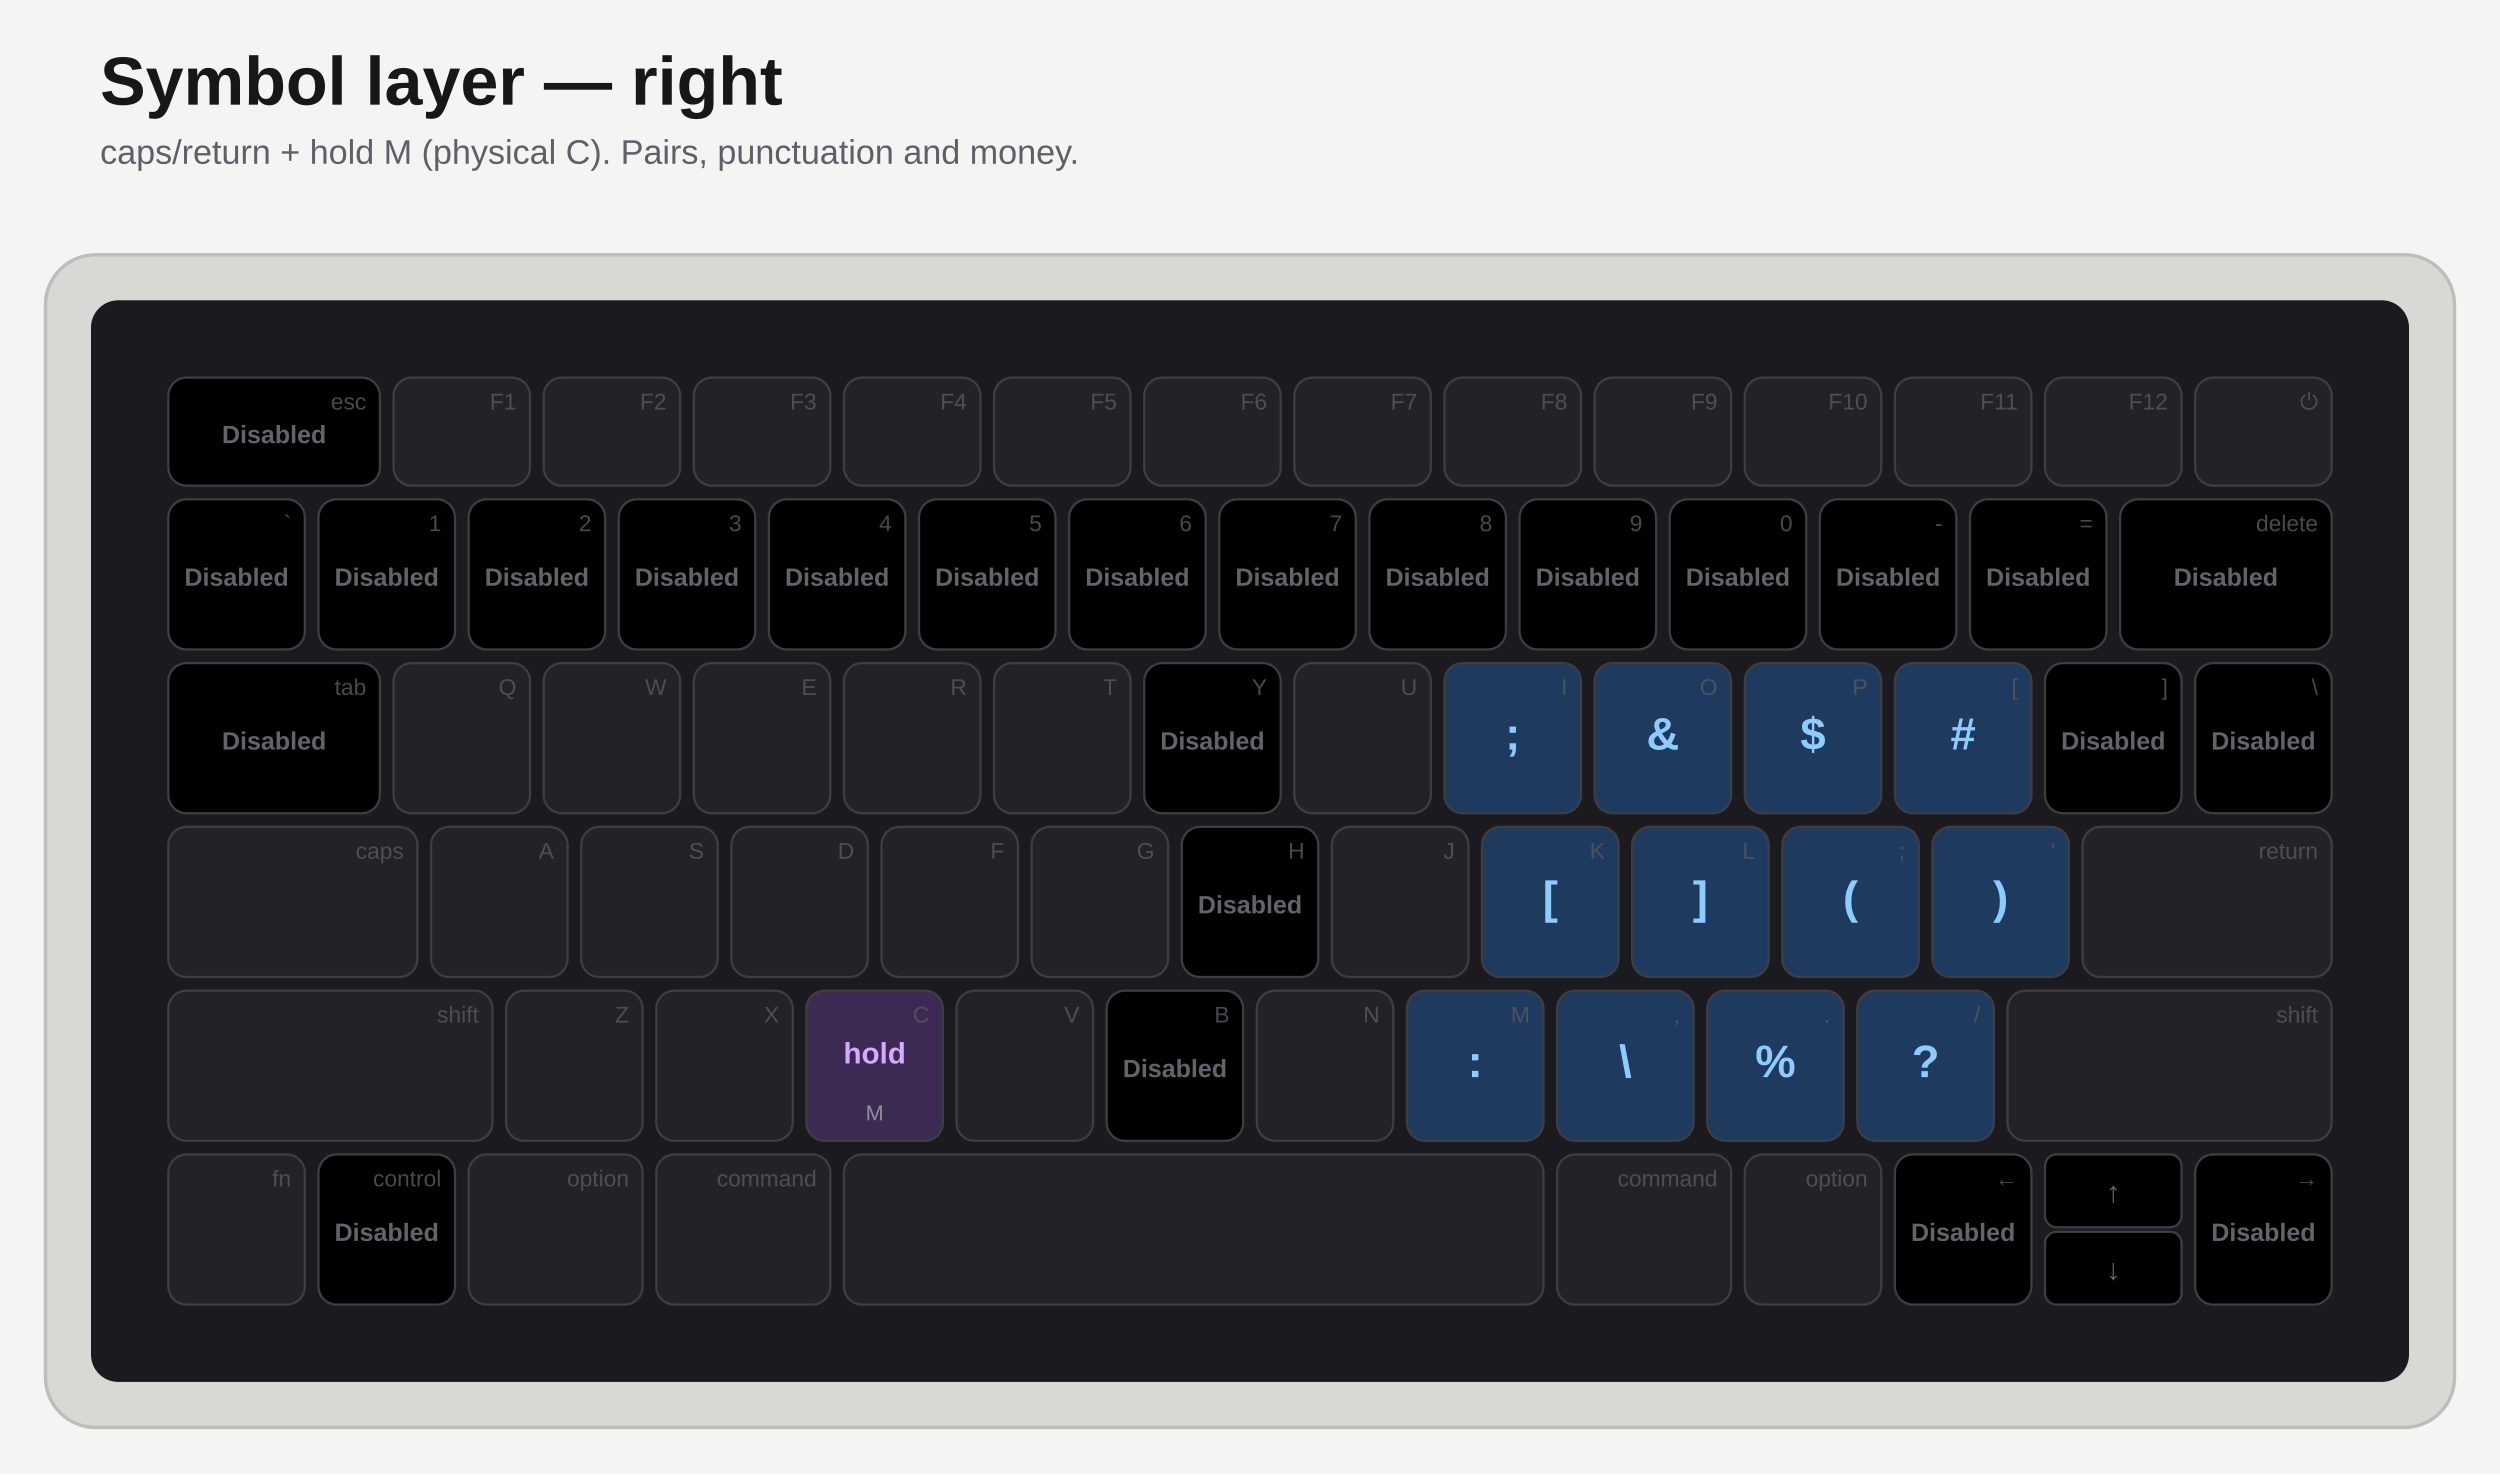
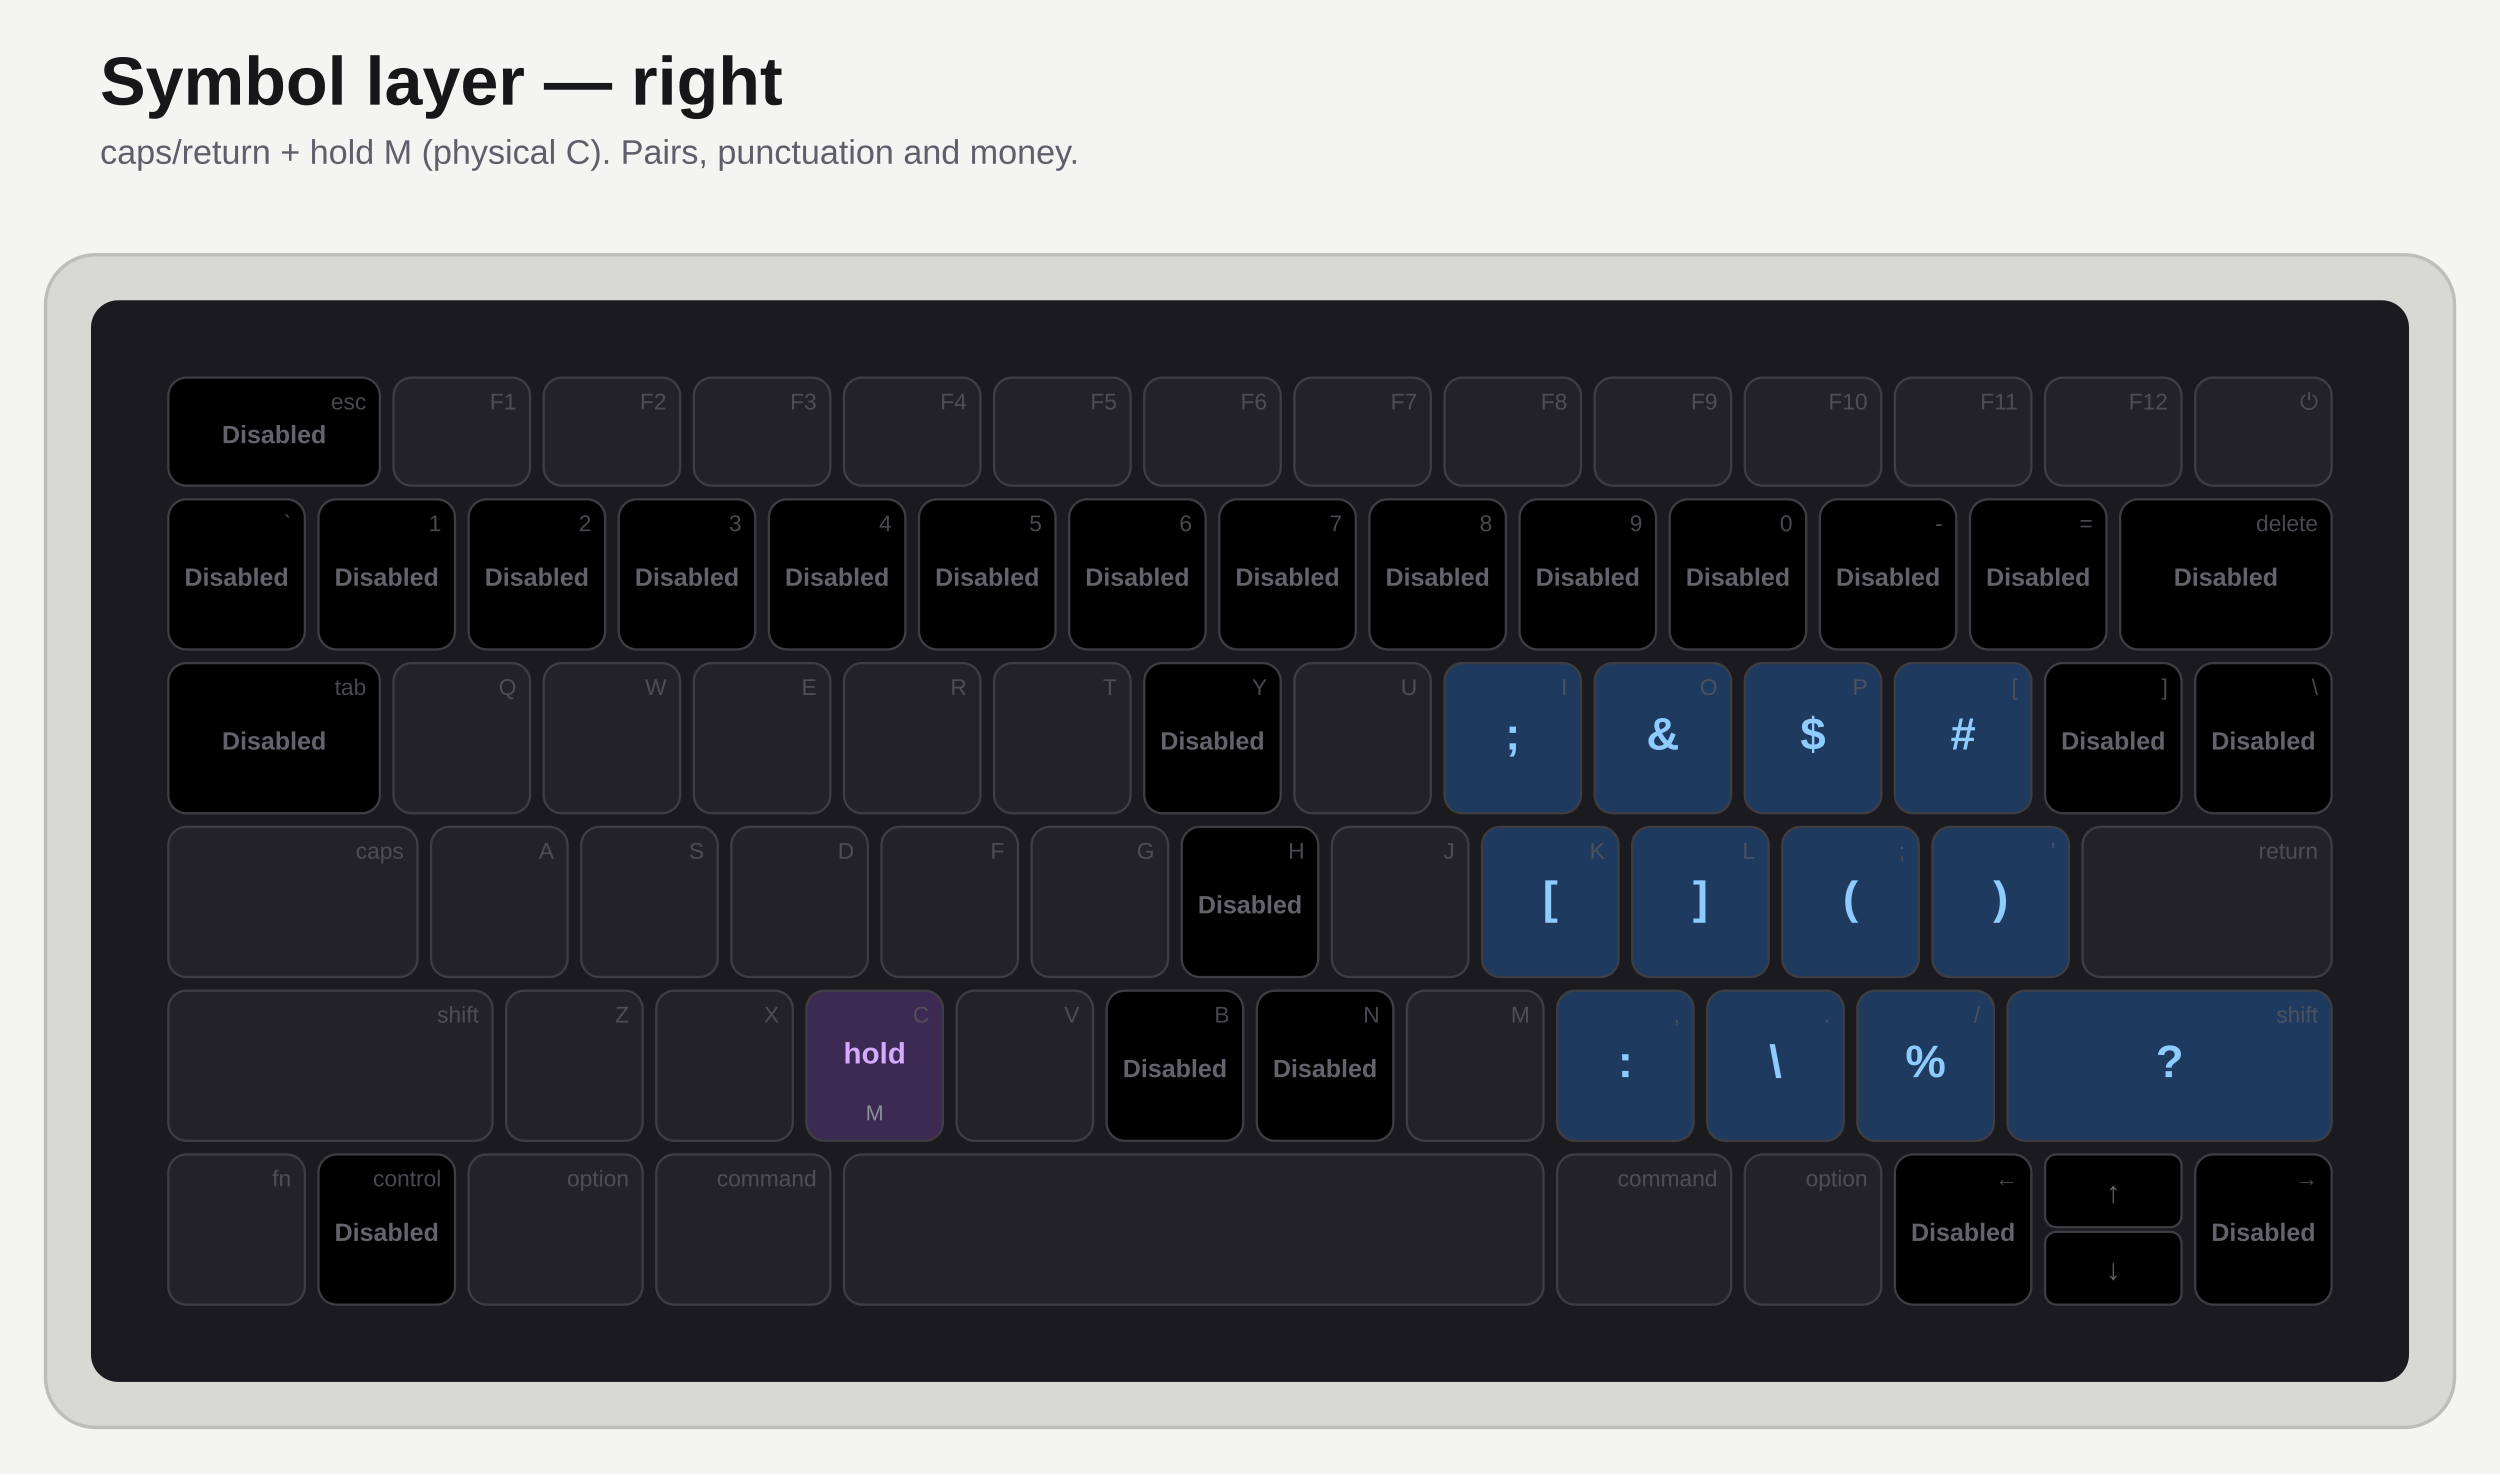
<svg xmlns="http://www.w3.org/2000/svg" width="1099" height="648" viewBox="0 0 1099 648" role="img" aria-label="Symbol layer — right layer of the splitmac">
  <rect width="1099" height="648" fill="#f4f4f2" />
  <text x="44.0" y="46.0" fill="#17171a" font-size="30" font-weight="700" text-anchor="start" opacity="1.0" font-family="-apple-system, BlinkMacSystemFont, 'SF Pro Text', 'Helvetica Neue', Arial, sans-serif">Symbol layer — right</text>
  <text x="44.0" y="72.0" fill="#5f5f6a" font-size="15" font-weight="400" text-anchor="start" opacity="1.0" font-family="-apple-system, BlinkMacSystemFont, 'SF Pro Text', 'Helvetica Neue', Arial, sans-serif">caps/return + hold M (physical C). Pairs, punctuation and money.</text>
  <rect x="20.0" y="112.0" width="1059.0" height="515.5" rx="22" fill="#d8d8d5" stroke="#bdbdb9" stroke-width="1.5" />
  <rect x="40.0" y="132.0" width="1019.0" height="475.5" rx="12" fill="#1b1b1f" />
  <rect x="74.0" y="166.0" width="93.0" height="47.5" rx="8" fill="#000000" stroke="#3d3d44" stroke-width="1" />
  <text x="161.0" y="180.0" fill="#55555e" font-size="10" font-weight="500" text-anchor="end" opacity="0.85" font-family="-apple-system, BlinkMacSystemFont, 'SF Pro Text', 'Helvetica Neue', Arial, sans-serif">esc</text>
  <text x="120.5" y="194.8" fill="#63636b" font-size="11" font-weight="600" text-anchor="middle" opacity="1.0" font-family="-apple-system, BlinkMacSystemFont, 'SF Pro Text', 'Helvetica Neue', Arial, sans-serif">Disabled</text>
  <rect x="173.0" y="166.0" width="60.0" height="47.5" rx="8" fill="#232327" stroke="#3d3d44" stroke-width="1" />
  <text x="227.0" y="180.0" fill="#55555e" font-size="10" font-weight="500" text-anchor="end" opacity="0.85" font-family="-apple-system, BlinkMacSystemFont, 'SF Pro Text', 'Helvetica Neue', Arial, sans-serif">F1</text>
  <rect x="239.0" y="166.0" width="60.0" height="47.5" rx="8" fill="#232327" stroke="#3d3d44" stroke-width="1" />
  <text x="293.0" y="180.0" fill="#55555e" font-size="10" font-weight="500" text-anchor="end" opacity="0.85" font-family="-apple-system, BlinkMacSystemFont, 'SF Pro Text', 'Helvetica Neue', Arial, sans-serif">F2</text>
  <rect x="305.0" y="166.0" width="60.0" height="47.5" rx="8" fill="#232327" stroke="#3d3d44" stroke-width="1" />
  <text x="359.0" y="180.0" fill="#55555e" font-size="10" font-weight="500" text-anchor="end" opacity="0.85" font-family="-apple-system, BlinkMacSystemFont, 'SF Pro Text', 'Helvetica Neue', Arial, sans-serif">F3</text>
  <rect x="371.0" y="166.0" width="60.0" height="47.5" rx="8" fill="#232327" stroke="#3d3d44" stroke-width="1" />
  <text x="425.0" y="180.0" fill="#55555e" font-size="10" font-weight="500" text-anchor="end" opacity="0.85" font-family="-apple-system, BlinkMacSystemFont, 'SF Pro Text', 'Helvetica Neue', Arial, sans-serif">F4</text>
  <rect x="437.0" y="166.0" width="60.0" height="47.5" rx="8" fill="#232327" stroke="#3d3d44" stroke-width="1" />
  <text x="491.0" y="180.0" fill="#55555e" font-size="10" font-weight="500" text-anchor="end" opacity="0.85" font-family="-apple-system, BlinkMacSystemFont, 'SF Pro Text', 'Helvetica Neue', Arial, sans-serif">F5</text>
  <rect x="503.0" y="166.0" width="60.0" height="47.5" rx="8" fill="#232327" stroke="#3d3d44" stroke-width="1" />
  <text x="557.0" y="180.0" fill="#55555e" font-size="10" font-weight="500" text-anchor="end" opacity="0.85" font-family="-apple-system, BlinkMacSystemFont, 'SF Pro Text', 'Helvetica Neue', Arial, sans-serif">F6</text>
  <rect x="569.0" y="166.0" width="60.0" height="47.5" rx="8" fill="#232327" stroke="#3d3d44" stroke-width="1" />
  <text x="623.0" y="180.0" fill="#55555e" font-size="10" font-weight="500" text-anchor="end" opacity="0.85" font-family="-apple-system, BlinkMacSystemFont, 'SF Pro Text', 'Helvetica Neue', Arial, sans-serif">F7</text>
  <rect x="635.0" y="166.0" width="60.0" height="47.5" rx="8" fill="#232327" stroke="#3d3d44" stroke-width="1" />
  <text x="689.0" y="180.0" fill="#55555e" font-size="10" font-weight="500" text-anchor="end" opacity="0.85" font-family="-apple-system, BlinkMacSystemFont, 'SF Pro Text', 'Helvetica Neue', Arial, sans-serif">F8</text>
  <rect x="701.0" y="166.0" width="60.0" height="47.5" rx="8" fill="#232327" stroke="#3d3d44" stroke-width="1" />
  <text x="755.0" y="180.0" fill="#55555e" font-size="10" font-weight="500" text-anchor="end" opacity="0.85" font-family="-apple-system, BlinkMacSystemFont, 'SF Pro Text', 'Helvetica Neue', Arial, sans-serif">F9</text>
  <rect x="767.0" y="166.0" width="60.0" height="47.5" rx="8" fill="#232327" stroke="#3d3d44" stroke-width="1" />
  <text x="821.0" y="180.0" fill="#55555e" font-size="10" font-weight="500" text-anchor="end" opacity="0.85" font-family="-apple-system, BlinkMacSystemFont, 'SF Pro Text', 'Helvetica Neue', Arial, sans-serif">F10</text>
  <rect x="833.0" y="166.0" width="60.0" height="47.5" rx="8" fill="#232327" stroke="#3d3d44" stroke-width="1" />
  <text x="887.0" y="180.0" fill="#55555e" font-size="10" font-weight="500" text-anchor="end" opacity="0.85" font-family="-apple-system, BlinkMacSystemFont, 'SF Pro Text', 'Helvetica Neue', Arial, sans-serif">F11</text>
  <rect x="899.0" y="166.0" width="60.0" height="47.5" rx="8" fill="#232327" stroke="#3d3d44" stroke-width="1" />
  <text x="953.0" y="180.0" fill="#55555e" font-size="10" font-weight="500" text-anchor="end" opacity="0.85" font-family="-apple-system, BlinkMacSystemFont, 'SF Pro Text', 'Helvetica Neue', Arial, sans-serif">F12</text>
  <rect x="965.0" y="166.0" width="60.0" height="47.5" rx="8" fill="#232327" stroke="#3d3d44" stroke-width="1" />
  <text x="1019.0" y="180.0" fill="#55555e" font-size="10" font-weight="500" text-anchor="end" opacity="0.85" font-family="-apple-system, BlinkMacSystemFont, 'SF Pro Text', 'Helvetica Neue', Arial, sans-serif">⏻</text>
  <rect x="74.0" y="219.5" width="60.0" height="66.0" rx="8" fill="#000000" stroke="#3d3d44" stroke-width="1" />
  <text x="128.0" y="233.5" fill="#55555e" font-size="10" font-weight="500" text-anchor="end" opacity="0.85" font-family="-apple-system, BlinkMacSystemFont, 'SF Pro Text', 'Helvetica Neue', Arial, sans-serif">`</text>
  <text x="104.0" y="257.5" fill="#63636b" font-size="11" font-weight="600" text-anchor="middle" opacity="1.0" font-family="-apple-system, BlinkMacSystemFont, 'SF Pro Text', 'Helvetica Neue', Arial, sans-serif">Disabled</text>
  <rect x="140.0" y="219.5" width="60.0" height="66.0" rx="8" fill="#000000" stroke="#3d3d44" stroke-width="1" />
  <text x="194.0" y="233.5" fill="#55555e" font-size="10" font-weight="500" text-anchor="end" opacity="0.85" font-family="-apple-system, BlinkMacSystemFont, 'SF Pro Text', 'Helvetica Neue', Arial, sans-serif">1</text>
  <text x="170.0" y="257.5" fill="#63636b" font-size="11" font-weight="600" text-anchor="middle" opacity="1.0" font-family="-apple-system, BlinkMacSystemFont, 'SF Pro Text', 'Helvetica Neue', Arial, sans-serif">Disabled</text>
  <rect x="206.0" y="219.5" width="60.0" height="66.0" rx="8" fill="#000000" stroke="#3d3d44" stroke-width="1" />
  <text x="260.0" y="233.5" fill="#55555e" font-size="10" font-weight="500" text-anchor="end" opacity="0.85" font-family="-apple-system, BlinkMacSystemFont, 'SF Pro Text', 'Helvetica Neue', Arial, sans-serif">2</text>
  <text x="236.0" y="257.5" fill="#63636b" font-size="11" font-weight="600" text-anchor="middle" opacity="1.0" font-family="-apple-system, BlinkMacSystemFont, 'SF Pro Text', 'Helvetica Neue', Arial, sans-serif">Disabled</text>
  <rect x="272.0" y="219.5" width="60.0" height="66.0" rx="8" fill="#000000" stroke="#3d3d44" stroke-width="1" />
  <text x="326.0" y="233.5" fill="#55555e" font-size="10" font-weight="500" text-anchor="end" opacity="0.85" font-family="-apple-system, BlinkMacSystemFont, 'SF Pro Text', 'Helvetica Neue', Arial, sans-serif">3</text>
  <text x="302.0" y="257.5" fill="#63636b" font-size="11" font-weight="600" text-anchor="middle" opacity="1.0" font-family="-apple-system, BlinkMacSystemFont, 'SF Pro Text', 'Helvetica Neue', Arial, sans-serif">Disabled</text>
  <rect x="338.0" y="219.5" width="60.0" height="66.0" rx="8" fill="#000000" stroke="#3d3d44" stroke-width="1" />
  <text x="392.0" y="233.5" fill="#55555e" font-size="10" font-weight="500" text-anchor="end" opacity="0.85" font-family="-apple-system, BlinkMacSystemFont, 'SF Pro Text', 'Helvetica Neue', Arial, sans-serif">4</text>
  <text x="368.0" y="257.5" fill="#63636b" font-size="11" font-weight="600" text-anchor="middle" opacity="1.0" font-family="-apple-system, BlinkMacSystemFont, 'SF Pro Text', 'Helvetica Neue', Arial, sans-serif">Disabled</text>
  <rect x="404.0" y="219.5" width="60.0" height="66.0" rx="8" fill="#000000" stroke="#3d3d44" stroke-width="1" />
  <text x="458.0" y="233.5" fill="#55555e" font-size="10" font-weight="500" text-anchor="end" opacity="0.85" font-family="-apple-system, BlinkMacSystemFont, 'SF Pro Text', 'Helvetica Neue', Arial, sans-serif">5</text>
  <text x="434.0" y="257.5" fill="#63636b" font-size="11" font-weight="600" text-anchor="middle" opacity="1.0" font-family="-apple-system, BlinkMacSystemFont, 'SF Pro Text', 'Helvetica Neue', Arial, sans-serif">Disabled</text>
  <rect x="470.0" y="219.5" width="60.0" height="66.0" rx="8" fill="#000000" stroke="#3d3d44" stroke-width="1" />
  <text x="524.0" y="233.5" fill="#55555e" font-size="10" font-weight="500" text-anchor="end" opacity="0.85" font-family="-apple-system, BlinkMacSystemFont, 'SF Pro Text', 'Helvetica Neue', Arial, sans-serif">6</text>
  <text x="500.0" y="257.5" fill="#63636b" font-size="11" font-weight="600" text-anchor="middle" opacity="1.0" font-family="-apple-system, BlinkMacSystemFont, 'SF Pro Text', 'Helvetica Neue', Arial, sans-serif">Disabled</text>
  <rect x="536.0" y="219.5" width="60.0" height="66.0" rx="8" fill="#000000" stroke="#3d3d44" stroke-width="1" />
  <text x="590.0" y="233.5" fill="#55555e" font-size="10" font-weight="500" text-anchor="end" opacity="0.85" font-family="-apple-system, BlinkMacSystemFont, 'SF Pro Text', 'Helvetica Neue', Arial, sans-serif">7</text>
  <text x="566.0" y="257.5" fill="#63636b" font-size="11" font-weight="600" text-anchor="middle" opacity="1.0" font-family="-apple-system, BlinkMacSystemFont, 'SF Pro Text', 'Helvetica Neue', Arial, sans-serif">Disabled</text>
  <rect x="602.0" y="219.5" width="60.0" height="66.0" rx="8" fill="#000000" stroke="#3d3d44" stroke-width="1" />
  <text x="656.0" y="233.5" fill="#55555e" font-size="10" font-weight="500" text-anchor="end" opacity="0.85" font-family="-apple-system, BlinkMacSystemFont, 'SF Pro Text', 'Helvetica Neue', Arial, sans-serif">8</text>
  <text x="632.0" y="257.5" fill="#63636b" font-size="11" font-weight="600" text-anchor="middle" opacity="1.0" font-family="-apple-system, BlinkMacSystemFont, 'SF Pro Text', 'Helvetica Neue', Arial, sans-serif">Disabled</text>
  <rect x="668.0" y="219.5" width="60.0" height="66.0" rx="8" fill="#000000" stroke="#3d3d44" stroke-width="1" />
  <text x="722.0" y="233.5" fill="#55555e" font-size="10" font-weight="500" text-anchor="end" opacity="0.85" font-family="-apple-system, BlinkMacSystemFont, 'SF Pro Text', 'Helvetica Neue', Arial, sans-serif">9</text>
  <text x="698.0" y="257.5" fill="#63636b" font-size="11" font-weight="600" text-anchor="middle" opacity="1.0" font-family="-apple-system, BlinkMacSystemFont, 'SF Pro Text', 'Helvetica Neue', Arial, sans-serif">Disabled</text>
  <rect x="734.0" y="219.5" width="60.0" height="66.0" rx="8" fill="#000000" stroke="#3d3d44" stroke-width="1" />
  <text x="788.0" y="233.5" fill="#55555e" font-size="10" font-weight="500" text-anchor="end" opacity="0.85" font-family="-apple-system, BlinkMacSystemFont, 'SF Pro Text', 'Helvetica Neue', Arial, sans-serif">0</text>
  <text x="764.0" y="257.5" fill="#63636b" font-size="11" font-weight="600" text-anchor="middle" opacity="1.0" font-family="-apple-system, BlinkMacSystemFont, 'SF Pro Text', 'Helvetica Neue', Arial, sans-serif">Disabled</text>
  <rect x="800.0" y="219.5" width="60.0" height="66.0" rx="8" fill="#000000" stroke="#3d3d44" stroke-width="1" />
  <text x="854.0" y="233.5" fill="#55555e" font-size="10" font-weight="500" text-anchor="end" opacity="0.85" font-family="-apple-system, BlinkMacSystemFont, 'SF Pro Text', 'Helvetica Neue', Arial, sans-serif">-</text>
  <text x="830.0" y="257.5" fill="#63636b" font-size="11" font-weight="600" text-anchor="middle" opacity="1.0" font-family="-apple-system, BlinkMacSystemFont, 'SF Pro Text', 'Helvetica Neue', Arial, sans-serif">Disabled</text>
  <rect x="866.0" y="219.5" width="60.0" height="66.0" rx="8" fill="#000000" stroke="#3d3d44" stroke-width="1" />
  <text x="920.0" y="233.5" fill="#55555e" font-size="10" font-weight="500" text-anchor="end" opacity="0.85" font-family="-apple-system, BlinkMacSystemFont, 'SF Pro Text', 'Helvetica Neue', Arial, sans-serif">=</text>
  <text x="896.0" y="257.5" fill="#63636b" font-size="11" font-weight="600" text-anchor="middle" opacity="1.0" font-family="-apple-system, BlinkMacSystemFont, 'SF Pro Text', 'Helvetica Neue', Arial, sans-serif">Disabled</text>
  <rect x="932.0" y="219.5" width="93.0" height="66.0" rx="8" fill="#000000" stroke="#3d3d44" stroke-width="1" />
  <text x="1019.0" y="233.5" fill="#55555e" font-size="10" font-weight="500" text-anchor="end" opacity="0.85" font-family="-apple-system, BlinkMacSystemFont, 'SF Pro Text', 'Helvetica Neue', Arial, sans-serif">delete</text>
  <text x="978.5" y="257.5" fill="#63636b" font-size="11" font-weight="600" text-anchor="middle" opacity="1.0" font-family="-apple-system, BlinkMacSystemFont, 'SF Pro Text', 'Helvetica Neue', Arial, sans-serif">Disabled</text>
  <rect x="74.0" y="291.5" width="93.0" height="66.0" rx="8" fill="#000000" stroke="#3d3d44" stroke-width="1" />
  <text x="161.0" y="305.5" fill="#55555e" font-size="10" font-weight="500" text-anchor="end" opacity="0.85" font-family="-apple-system, BlinkMacSystemFont, 'SF Pro Text', 'Helvetica Neue', Arial, sans-serif">tab</text>
  <text x="120.5" y="329.5" fill="#63636b" font-size="11" font-weight="600" text-anchor="middle" opacity="1.0" font-family="-apple-system, BlinkMacSystemFont, 'SF Pro Text', 'Helvetica Neue', Arial, sans-serif">Disabled</text>
  <rect x="173.0" y="291.5" width="60.0" height="66.0" rx="8" fill="#232327" stroke="#3d3d44" stroke-width="1" />
  <text x="227.0" y="305.5" fill="#55555e" font-size="10" font-weight="500" text-anchor="end" opacity="0.85" font-family="-apple-system, BlinkMacSystemFont, 'SF Pro Text', 'Helvetica Neue', Arial, sans-serif">Q</text>
  <rect x="239.0" y="291.5" width="60.0" height="66.0" rx="8" fill="#232327" stroke="#3d3d44" stroke-width="1" />
  <text x="293.0" y="305.5" fill="#55555e" font-size="10" font-weight="500" text-anchor="end" opacity="0.85" font-family="-apple-system, BlinkMacSystemFont, 'SF Pro Text', 'Helvetica Neue', Arial, sans-serif">W</text>
  <rect x="305.0" y="291.5" width="60.0" height="66.0" rx="8" fill="#232327" stroke="#3d3d44" stroke-width="1" />
  <text x="359.0" y="305.5" fill="#55555e" font-size="10" font-weight="500" text-anchor="end" opacity="0.85" font-family="-apple-system, BlinkMacSystemFont, 'SF Pro Text', 'Helvetica Neue', Arial, sans-serif">E</text>
  <rect x="371.0" y="291.5" width="60.0" height="66.0" rx="8" fill="#232327" stroke="#3d3d44" stroke-width="1" />
  <text x="425.0" y="305.5" fill="#55555e" font-size="10" font-weight="500" text-anchor="end" opacity="0.85" font-family="-apple-system, BlinkMacSystemFont, 'SF Pro Text', 'Helvetica Neue', Arial, sans-serif">R</text>
  <rect x="437.0" y="291.5" width="60.0" height="66.0" rx="8" fill="#232327" stroke="#3d3d44" stroke-width="1" />
  <text x="491.0" y="305.5" fill="#55555e" font-size="10" font-weight="500" text-anchor="end" opacity="0.85" font-family="-apple-system, BlinkMacSystemFont, 'SF Pro Text', 'Helvetica Neue', Arial, sans-serif">T</text>
  <rect x="503.0" y="291.5" width="60.0" height="66.0" rx="8" fill="#000000" stroke="#3d3d44" stroke-width="1" />
  <text x="557.0" y="305.5" fill="#55555e" font-size="10" font-weight="500" text-anchor="end" opacity="0.85" font-family="-apple-system, BlinkMacSystemFont, 'SF Pro Text', 'Helvetica Neue', Arial, sans-serif">Y</text>
  <text x="533.0" y="329.5" fill="#63636b" font-size="11" font-weight="600" text-anchor="middle" opacity="1.0" font-family="-apple-system, BlinkMacSystemFont, 'SF Pro Text', 'Helvetica Neue', Arial, sans-serif">Disabled</text>
  <rect x="569.0" y="291.5" width="60.0" height="66.0" rx="8" fill="#232327" stroke="#3d3d44" stroke-width="1" />
  <text x="623.0" y="305.5" fill="#55555e" font-size="10" font-weight="500" text-anchor="end" opacity="0.85" font-family="-apple-system, BlinkMacSystemFont, 'SF Pro Text', 'Helvetica Neue', Arial, sans-serif">U</text>
  <rect x="635.0" y="291.5" width="60.0" height="66.0" rx="8" fill="#1e3a5f" stroke="#3d3d44" stroke-width="1" />
  <text x="689.0" y="305.5" fill="#55555e" font-size="10" font-weight="500" text-anchor="end" opacity="0.85" font-family="-apple-system, BlinkMacSystemFont, 'SF Pro Text', 'Helvetica Neue', Arial, sans-serif">I</text>
  <text x="665.0" y="329.5" fill="#8ecbff" font-size="20" font-weight="700" text-anchor="middle" opacity="1.0" font-family="-apple-system, BlinkMacSystemFont, 'SF Pro Text', 'Helvetica Neue', Arial, sans-serif">;</text>
  <rect x="701.0" y="291.5" width="60.0" height="66.0" rx="8" fill="#1e3a5f" stroke="#3d3d44" stroke-width="1" />
  <text x="755.0" y="305.5" fill="#55555e" font-size="10" font-weight="500" text-anchor="end" opacity="0.85" font-family="-apple-system, BlinkMacSystemFont, 'SF Pro Text', 'Helvetica Neue', Arial, sans-serif">O</text>
  <text x="731.0" y="329.5" fill="#8ecbff" font-size="20" font-weight="700" text-anchor="middle" opacity="1.0" font-family="-apple-system, BlinkMacSystemFont, 'SF Pro Text', 'Helvetica Neue', Arial, sans-serif">&amp;</text>
  <rect x="767.0" y="291.5" width="60.0" height="66.0" rx="8" fill="#1e3a5f" stroke="#3d3d44" stroke-width="1" />
  <text x="821.0" y="305.5" fill="#55555e" font-size="10" font-weight="500" text-anchor="end" opacity="0.85" font-family="-apple-system, BlinkMacSystemFont, 'SF Pro Text', 'Helvetica Neue', Arial, sans-serif">P</text>
  <text x="797.0" y="329.5" fill="#8ecbff" font-size="20" font-weight="700" text-anchor="middle" opacity="1.0" font-family="-apple-system, BlinkMacSystemFont, 'SF Pro Text', 'Helvetica Neue', Arial, sans-serif">$</text>
  <rect x="833.0" y="291.5" width="60.0" height="66.0" rx="8" fill="#1e3a5f" stroke="#3d3d44" stroke-width="1" />
  <text x="887.0" y="305.5" fill="#55555e" font-size="10" font-weight="500" text-anchor="end" opacity="0.85" font-family="-apple-system, BlinkMacSystemFont, 'SF Pro Text', 'Helvetica Neue', Arial, sans-serif">[</text>
  <text x="863.0" y="329.5" fill="#8ecbff" font-size="20" font-weight="700" text-anchor="middle" opacity="1.0" font-family="-apple-system, BlinkMacSystemFont, 'SF Pro Text', 'Helvetica Neue', Arial, sans-serif">#</text>
  <rect x="899.0" y="291.5" width="60.0" height="66.0" rx="8" fill="#000000" stroke="#3d3d44" stroke-width="1" />
  <text x="953.0" y="305.5" fill="#55555e" font-size="10" font-weight="500" text-anchor="end" opacity="0.85" font-family="-apple-system, BlinkMacSystemFont, 'SF Pro Text', 'Helvetica Neue', Arial, sans-serif">]</text>
  <text x="929.0" y="329.5" fill="#63636b" font-size="11" font-weight="600" text-anchor="middle" opacity="1.0" font-family="-apple-system, BlinkMacSystemFont, 'SF Pro Text', 'Helvetica Neue', Arial, sans-serif">Disabled</text>
  <rect x="965.0" y="291.5" width="60.0" height="66.0" rx="8" fill="#000000" stroke="#3d3d44" stroke-width="1" />
  <text x="1019.0" y="305.5" fill="#55555e" font-size="10" font-weight="500" text-anchor="end" opacity="0.85" font-family="-apple-system, BlinkMacSystemFont, 'SF Pro Text', 'Helvetica Neue', Arial, sans-serif">\</text>
  <text x="995.0" y="329.5" fill="#63636b" font-size="11" font-weight="600" text-anchor="middle" opacity="1.0" font-family="-apple-system, BlinkMacSystemFont, 'SF Pro Text', 'Helvetica Neue', Arial, sans-serif">Disabled</text>
  <rect x="74.0" y="363.5" width="109.5" height="66.0" rx="8" fill="#232327" stroke="#3d3d44" stroke-width="1" />
  <text x="177.5" y="377.5" fill="#55555e" font-size="10" font-weight="500" text-anchor="end" opacity="0.85" font-family="-apple-system, BlinkMacSystemFont, 'SF Pro Text', 'Helvetica Neue', Arial, sans-serif">caps</text>
  <rect x="189.5" y="363.5" width="60.0" height="66.0" rx="8" fill="#232327" stroke="#3d3d44" stroke-width="1" />
  <text x="243.5" y="377.5" fill="#55555e" font-size="10" font-weight="500" text-anchor="end" opacity="0.85" font-family="-apple-system, BlinkMacSystemFont, 'SF Pro Text', 'Helvetica Neue', Arial, sans-serif">A</text>
  <rect x="255.5" y="363.5" width="60.0" height="66.0" rx="8" fill="#232327" stroke="#3d3d44" stroke-width="1" />
  <text x="309.5" y="377.5" fill="#55555e" font-size="10" font-weight="500" text-anchor="end" opacity="0.85" font-family="-apple-system, BlinkMacSystemFont, 'SF Pro Text', 'Helvetica Neue', Arial, sans-serif">S</text>
  <rect x="321.5" y="363.5" width="60.0" height="66.0" rx="8" fill="#232327" stroke="#3d3d44" stroke-width="1" />
  <text x="375.5" y="377.5" fill="#55555e" font-size="10" font-weight="500" text-anchor="end" opacity="0.85" font-family="-apple-system, BlinkMacSystemFont, 'SF Pro Text', 'Helvetica Neue', Arial, sans-serif">D</text>
  <rect x="387.5" y="363.5" width="60.0" height="66.0" rx="8" fill="#232327" stroke="#3d3d44" stroke-width="1" />
  <text x="441.5" y="377.5" fill="#55555e" font-size="10" font-weight="500" text-anchor="end" opacity="0.85" font-family="-apple-system, BlinkMacSystemFont, 'SF Pro Text', 'Helvetica Neue', Arial, sans-serif">F</text>
  <rect x="453.5" y="363.5" width="60.0" height="66.0" rx="8" fill="#232327" stroke="#3d3d44" stroke-width="1" />
  <text x="507.5" y="377.5" fill="#55555e" font-size="10" font-weight="500" text-anchor="end" opacity="0.85" font-family="-apple-system, BlinkMacSystemFont, 'SF Pro Text', 'Helvetica Neue', Arial, sans-serif">G</text>
  <rect x="519.5" y="363.5" width="60.0" height="66.0" rx="8" fill="#000000" stroke="#3d3d44" stroke-width="1" />
  <text x="573.5" y="377.5" fill="#55555e" font-size="10" font-weight="500" text-anchor="end" opacity="0.85" font-family="-apple-system, BlinkMacSystemFont, 'SF Pro Text', 'Helvetica Neue', Arial, sans-serif">H</text>
  <text x="549.5" y="401.5" fill="#63636b" font-size="11" font-weight="600" text-anchor="middle" opacity="1.0" font-family="-apple-system, BlinkMacSystemFont, 'SF Pro Text', 'Helvetica Neue', Arial, sans-serif">Disabled</text>
  <rect x="585.5" y="363.5" width="60.0" height="66.0" rx="8" fill="#232327" stroke="#3d3d44" stroke-width="1" />
  <text x="639.5" y="377.5" fill="#55555e" font-size="10" font-weight="500" text-anchor="end" opacity="0.85" font-family="-apple-system, BlinkMacSystemFont, 'SF Pro Text', 'Helvetica Neue', Arial, sans-serif">J</text>
  <rect x="651.5" y="363.5" width="60.0" height="66.0" rx="8" fill="#1e3a5f" stroke="#3d3d44" stroke-width="1" />
  <text x="705.5" y="377.5" fill="#55555e" font-size="10" font-weight="500" text-anchor="end" opacity="0.85" font-family="-apple-system, BlinkMacSystemFont, 'SF Pro Text', 'Helvetica Neue', Arial, sans-serif">K</text>
  <text x="681.5" y="401.5" fill="#8ecbff" font-size="20" font-weight="700" text-anchor="middle" opacity="1.0" font-family="-apple-system, BlinkMacSystemFont, 'SF Pro Text', 'Helvetica Neue', Arial, sans-serif">[</text>
  <rect x="717.5" y="363.5" width="60.0" height="66.0" rx="8" fill="#1e3a5f" stroke="#3d3d44" stroke-width="1" />
  <text x="771.5" y="377.5" fill="#55555e" font-size="10" font-weight="500" text-anchor="end" opacity="0.85" font-family="-apple-system, BlinkMacSystemFont, 'SF Pro Text', 'Helvetica Neue', Arial, sans-serif">L</text>
  <text x="747.5" y="401.5" fill="#8ecbff" font-size="20" font-weight="700" text-anchor="middle" opacity="1.0" font-family="-apple-system, BlinkMacSystemFont, 'SF Pro Text', 'Helvetica Neue', Arial, sans-serif">]</text>
  <rect x="783.5" y="363.5" width="60.0" height="66.0" rx="8" fill="#1e3a5f" stroke="#3d3d44" stroke-width="1" />
  <text x="837.5" y="377.5" fill="#55555e" font-size="10" font-weight="500" text-anchor="end" opacity="0.85" font-family="-apple-system, BlinkMacSystemFont, 'SF Pro Text', 'Helvetica Neue', Arial, sans-serif">;</text>
  <text x="813.5" y="401.5" fill="#8ecbff" font-size="20" font-weight="700" text-anchor="middle" opacity="1.0" font-family="-apple-system, BlinkMacSystemFont, 'SF Pro Text', 'Helvetica Neue', Arial, sans-serif">(</text>
  <rect x="849.5" y="363.5" width="60.0" height="66.0" rx="8" fill="#1e3a5f" stroke="#3d3d44" stroke-width="1" />
  <text x="903.5" y="377.5" fill="#55555e" font-size="10" font-weight="500" text-anchor="end" opacity="0.85" font-family="-apple-system, BlinkMacSystemFont, 'SF Pro Text', 'Helvetica Neue', Arial, sans-serif">'</text>
  <text x="879.5" y="401.5" fill="#8ecbff" font-size="20" font-weight="700" text-anchor="middle" opacity="1.0" font-family="-apple-system, BlinkMacSystemFont, 'SF Pro Text', 'Helvetica Neue', Arial, sans-serif">)</text>
  <rect x="915.5" y="363.5" width="109.5" height="66.0" rx="8" fill="#232327" stroke="#3d3d44" stroke-width="1" />
  <text x="1019.0" y="377.5" fill="#55555e" font-size="10" font-weight="500" text-anchor="end" opacity="0.85" font-family="-apple-system, BlinkMacSystemFont, 'SF Pro Text', 'Helvetica Neue', Arial, sans-serif">return</text>
  <rect x="74.0" y="435.5" width="142.5" height="66.0" rx="8" fill="#232327" stroke="#3d3d44" stroke-width="1" />
  <text x="210.5" y="449.5" fill="#55555e" font-size="10" font-weight="500" text-anchor="end" opacity="0.85" font-family="-apple-system, BlinkMacSystemFont, 'SF Pro Text', 'Helvetica Neue', Arial, sans-serif">shift</text>
  <rect x="222.5" y="435.5" width="60.0" height="66.0" rx="8" fill="#232327" stroke="#3d3d44" stroke-width="1" />
  <text x="276.5" y="449.5" fill="#55555e" font-size="10" font-weight="500" text-anchor="end" opacity="0.85" font-family="-apple-system, BlinkMacSystemFont, 'SF Pro Text', 'Helvetica Neue', Arial, sans-serif">Z</text>
  <rect x="288.5" y="435.5" width="60.0" height="66.0" rx="8" fill="#232327" stroke="#3d3d44" stroke-width="1" />
  <text x="342.5" y="449.5" fill="#55555e" font-size="10" font-weight="500" text-anchor="end" opacity="0.85" font-family="-apple-system, BlinkMacSystemFont, 'SF Pro Text', 'Helvetica Neue', Arial, sans-serif">X</text>
  <rect x="354.5" y="435.5" width="60.0" height="66.0" rx="8" fill="#3d2a52" stroke="#3d3d44" stroke-width="1" />
  <text x="408.5" y="449.5" fill="#55555e" font-size="10" font-weight="500" text-anchor="end" opacity="0.85" font-family="-apple-system, BlinkMacSystemFont, 'SF Pro Text', 'Helvetica Neue', Arial, sans-serif">C</text>
  <text x="384.5" y="467.5" fill="#d3aaff" font-size="13" font-weight="600" text-anchor="middle" opacity="1.0" font-family="-apple-system, BlinkMacSystemFont, 'SF Pro Text', 'Helvetica Neue', Arial, sans-serif">hold</text>
  <text x="384.5" y="492.5" fill="#8f8f9b" font-size="9.5" font-weight="500" text-anchor="middle" opacity="1.0" font-family="-apple-system, BlinkMacSystemFont, 'SF Pro Text', 'Helvetica Neue', Arial, sans-serif">M</text>
  <rect x="420.5" y="435.5" width="60.0" height="66.0" rx="8" fill="#232327" stroke="#3d3d44" stroke-width="1" />
  <text x="474.5" y="449.5" fill="#55555e" font-size="10" font-weight="500" text-anchor="end" opacity="0.85" font-family="-apple-system, BlinkMacSystemFont, 'SF Pro Text', 'Helvetica Neue', Arial, sans-serif">V</text>
  <rect x="486.5" y="435.5" width="60.0" height="66.0" rx="8" fill="#000000" stroke="#3d3d44" stroke-width="1" />
  <text x="540.5" y="449.5" fill="#55555e" font-size="10" font-weight="500" text-anchor="end" opacity="0.85" font-family="-apple-system, BlinkMacSystemFont, 'SF Pro Text', 'Helvetica Neue', Arial, sans-serif">B</text>
  <text x="516.5" y="473.5" fill="#63636b" font-size="11" font-weight="600" text-anchor="middle" opacity="1.0" font-family="-apple-system, BlinkMacSystemFont, 'SF Pro Text', 'Helvetica Neue', Arial, sans-serif">Disabled</text>
-   <rect x="552.5" y="435.5" width="60.0" height="66.0" rx="8" fill="#232327" stroke="#3d3d44" stroke-width="1" />
+   <rect x="552.5" y="435.5" width="60.0" height="66.0" rx="8" fill="#000000" stroke="#3d3d44" stroke-width="1" />
  <text x="606.5" y="449.5" fill="#55555e" font-size="10" font-weight="500" text-anchor="end" opacity="0.85" font-family="-apple-system, BlinkMacSystemFont, 'SF Pro Text', 'Helvetica Neue', Arial, sans-serif">N</text>
-   <rect x="618.5" y="435.5" width="60.0" height="66.0" rx="8" fill="#1e3a5f" stroke="#3d3d44" stroke-width="1" />
+   <text x="582.5" y="473.5" fill="#63636b" font-size="11" font-weight="600" text-anchor="middle" opacity="1.0" font-family="-apple-system, BlinkMacSystemFont, 'SF Pro Text', 'Helvetica Neue', Arial, sans-serif">Disabled</text>
+   <rect x="618.5" y="435.5" width="60.0" height="66.0" rx="8" fill="#232327" stroke="#3d3d44" stroke-width="1" />
  <text x="672.5" y="449.5" fill="#55555e" font-size="10" font-weight="500" text-anchor="end" opacity="0.85" font-family="-apple-system, BlinkMacSystemFont, 'SF Pro Text', 'Helvetica Neue', Arial, sans-serif">M</text>
-   <text x="648.5" y="473.5" fill="#8ecbff" font-size="20" font-weight="700" text-anchor="middle" opacity="1.0" font-family="-apple-system, BlinkMacSystemFont, 'SF Pro Text', 'Helvetica Neue', Arial, sans-serif">:</text>
  <rect x="684.5" y="435.5" width="60.0" height="66.0" rx="8" fill="#1e3a5f" stroke="#3d3d44" stroke-width="1" />
  <text x="738.5" y="449.5" fill="#55555e" font-size="10" font-weight="500" text-anchor="end" opacity="0.85" font-family="-apple-system, BlinkMacSystemFont, 'SF Pro Text', 'Helvetica Neue', Arial, sans-serif">,</text>
-   <text x="714.5" y="473.5" fill="#8ecbff" font-size="20" font-weight="700" text-anchor="middle" opacity="1.0" font-family="-apple-system, BlinkMacSystemFont, 'SF Pro Text', 'Helvetica Neue', Arial, sans-serif">\</text>
+   <text x="714.5" y="473.5" fill="#8ecbff" font-size="20" font-weight="700" text-anchor="middle" opacity="1.0" font-family="-apple-system, BlinkMacSystemFont, 'SF Pro Text', 'Helvetica Neue', Arial, sans-serif">:</text>
  <rect x="750.5" y="435.5" width="60.0" height="66.0" rx="8" fill="#1e3a5f" stroke="#3d3d44" stroke-width="1" />
  <text x="804.5" y="449.5" fill="#55555e" font-size="10" font-weight="500" text-anchor="end" opacity="0.85" font-family="-apple-system, BlinkMacSystemFont, 'SF Pro Text', 'Helvetica Neue', Arial, sans-serif">.</text>
-   <text x="780.5" y="473.5" fill="#8ecbff" font-size="20" font-weight="700" text-anchor="middle" opacity="1.0" font-family="-apple-system, BlinkMacSystemFont, 'SF Pro Text', 'Helvetica Neue', Arial, sans-serif">%</text>
+   <text x="780.5" y="473.5" fill="#8ecbff" font-size="20" font-weight="700" text-anchor="middle" opacity="1.0" font-family="-apple-system, BlinkMacSystemFont, 'SF Pro Text', 'Helvetica Neue', Arial, sans-serif">\</text>
  <rect x="816.5" y="435.5" width="60.0" height="66.0" rx="8" fill="#1e3a5f" stroke="#3d3d44" stroke-width="1" />
  <text x="870.5" y="449.5" fill="#55555e" font-size="10" font-weight="500" text-anchor="end" opacity="0.85" font-family="-apple-system, BlinkMacSystemFont, 'SF Pro Text', 'Helvetica Neue', Arial, sans-serif">/</text>
-   <text x="846.5" y="473.5" fill="#8ecbff" font-size="20" font-weight="700" text-anchor="middle" opacity="1.0" font-family="-apple-system, BlinkMacSystemFont, 'SF Pro Text', 'Helvetica Neue', Arial, sans-serif">?</text>
-   <rect x="882.5" y="435.5" width="142.5" height="66.0" rx="8" fill="#232327" stroke="#3d3d44" stroke-width="1" />
+   <text x="846.5" y="473.5" fill="#8ecbff" font-size="20" font-weight="700" text-anchor="middle" opacity="1.0" font-family="-apple-system, BlinkMacSystemFont, 'SF Pro Text', 'Helvetica Neue', Arial, sans-serif">%</text>
+   <rect x="882.5" y="435.5" width="142.5" height="66.0" rx="8" fill="#1e3a5f" stroke="#3d3d44" stroke-width="1" />
  <text x="1019.0" y="449.5" fill="#55555e" font-size="10" font-weight="500" text-anchor="end" opacity="0.85" font-family="-apple-system, BlinkMacSystemFont, 'SF Pro Text', 'Helvetica Neue', Arial, sans-serif">shift</text>
+   <text x="953.8" y="473.5" fill="#8ecbff" font-size="20" font-weight="700" text-anchor="middle" opacity="1.0" font-family="-apple-system, BlinkMacSystemFont, 'SF Pro Text', 'Helvetica Neue', Arial, sans-serif">?</text>
  <rect x="74.0" y="507.5" width="60.0" height="66.0" rx="8" fill="#232327" stroke="#3d3d44" stroke-width="1" />
  <text x="128.0" y="521.5" fill="#55555e" font-size="10" font-weight="500" text-anchor="end" opacity="0.85" font-family="-apple-system, BlinkMacSystemFont, 'SF Pro Text', 'Helvetica Neue', Arial, sans-serif">fn</text>
  <rect x="140.0" y="507.5" width="60.0" height="66.0" rx="8" fill="#000000" stroke="#3d3d44" stroke-width="1" />
  <text x="194.0" y="521.5" fill="#55555e" font-size="10" font-weight="500" text-anchor="end" opacity="0.85" font-family="-apple-system, BlinkMacSystemFont, 'SF Pro Text', 'Helvetica Neue', Arial, sans-serif">control</text>
  <text x="170.0" y="545.5" fill="#63636b" font-size="11" font-weight="600" text-anchor="middle" opacity="1.0" font-family="-apple-system, BlinkMacSystemFont, 'SF Pro Text', 'Helvetica Neue', Arial, sans-serif">Disabled</text>
  <rect x="206.0" y="507.5" width="76.5" height="66.0" rx="8" fill="#232327" stroke="#3d3d44" stroke-width="1" />
  <text x="276.5" y="521.5" fill="#55555e" font-size="10" font-weight="500" text-anchor="end" opacity="0.85" font-family="-apple-system, BlinkMacSystemFont, 'SF Pro Text', 'Helvetica Neue', Arial, sans-serif">option</text>
  <rect x="288.5" y="507.5" width="76.5" height="66.0" rx="8" fill="#232327" stroke="#3d3d44" stroke-width="1" />
  <text x="359.0" y="521.5" fill="#55555e" font-size="10" font-weight="500" text-anchor="end" opacity="0.85" font-family="-apple-system, BlinkMacSystemFont, 'SF Pro Text', 'Helvetica Neue', Arial, sans-serif">command</text>
  <rect x="371.0" y="507.5" width="307.5" height="66.0" rx="8" fill="#232327" stroke="#3d3d44" stroke-width="1" />
  <rect x="684.5" y="507.5" width="76.5" height="66.0" rx="8" fill="#232327" stroke="#3d3d44" stroke-width="1" />
  <text x="755.0" y="521.5" fill="#55555e" font-size="10" font-weight="500" text-anchor="end" opacity="0.85" font-family="-apple-system, BlinkMacSystemFont, 'SF Pro Text', 'Helvetica Neue', Arial, sans-serif">command</text>
  <rect x="767.0" y="507.5" width="60.0" height="66.0" rx="8" fill="#232327" stroke="#3d3d44" stroke-width="1" />
  <text x="821.0" y="521.5" fill="#55555e" font-size="10" font-weight="500" text-anchor="end" opacity="0.85" font-family="-apple-system, BlinkMacSystemFont, 'SF Pro Text', 'Helvetica Neue', Arial, sans-serif">option</text>
  <rect x="833.0" y="507.5" width="60.0" height="66.0" rx="8" fill="#000000" stroke="#3d3d44" stroke-width="1" />
  <text x="887.0" y="521.5" fill="#55555e" font-size="10" font-weight="500" text-anchor="end" opacity="0.85" font-family="-apple-system, BlinkMacSystemFont, 'SF Pro Text', 'Helvetica Neue', Arial, sans-serif">←</text>
  <text x="863.0" y="545.5" fill="#63636b" font-size="11" font-weight="600" text-anchor="middle" opacity="1.0" font-family="-apple-system, BlinkMacSystemFont, 'SF Pro Text', 'Helvetica Neue', Arial, sans-serif">Disabled</text>
  <rect x="899.0" y="507.5" width="60.0" height="32.0" rx="5" fill="#000000" stroke="#3d3d44" stroke-width="1" />
  <text x="929.0" y="528.5" fill="#63636b" font-size="13" font-weight="600" text-anchor="middle" opacity="1.0" font-family="-apple-system, BlinkMacSystemFont, 'SF Pro Text', 'Helvetica Neue', Arial, sans-serif">↑</text>
  <rect x="899.0" y="541.5" width="60.0" height="32.0" rx="5" fill="#000000" stroke="#3d3d44" stroke-width="1" />
  <text x="929.0" y="562.5" fill="#63636b" font-size="13" font-weight="600" text-anchor="middle" opacity="1.0" font-family="-apple-system, BlinkMacSystemFont, 'SF Pro Text', 'Helvetica Neue', Arial, sans-serif">↓</text>
  <rect x="965.0" y="507.5" width="60.0" height="66.0" rx="8" fill="#000000" stroke="#3d3d44" stroke-width="1" />
  <text x="1019.0" y="521.5" fill="#55555e" font-size="10" font-weight="500" text-anchor="end" opacity="0.85" font-family="-apple-system, BlinkMacSystemFont, 'SF Pro Text', 'Helvetica Neue', Arial, sans-serif">→</text>
  <text x="995.0" y="545.5" fill="#63636b" font-size="11" font-weight="600" text-anchor="middle" opacity="1.0" font-family="-apple-system, BlinkMacSystemFont, 'SF Pro Text', 'Helvetica Neue', Arial, sans-serif">Disabled</text>
</svg>
